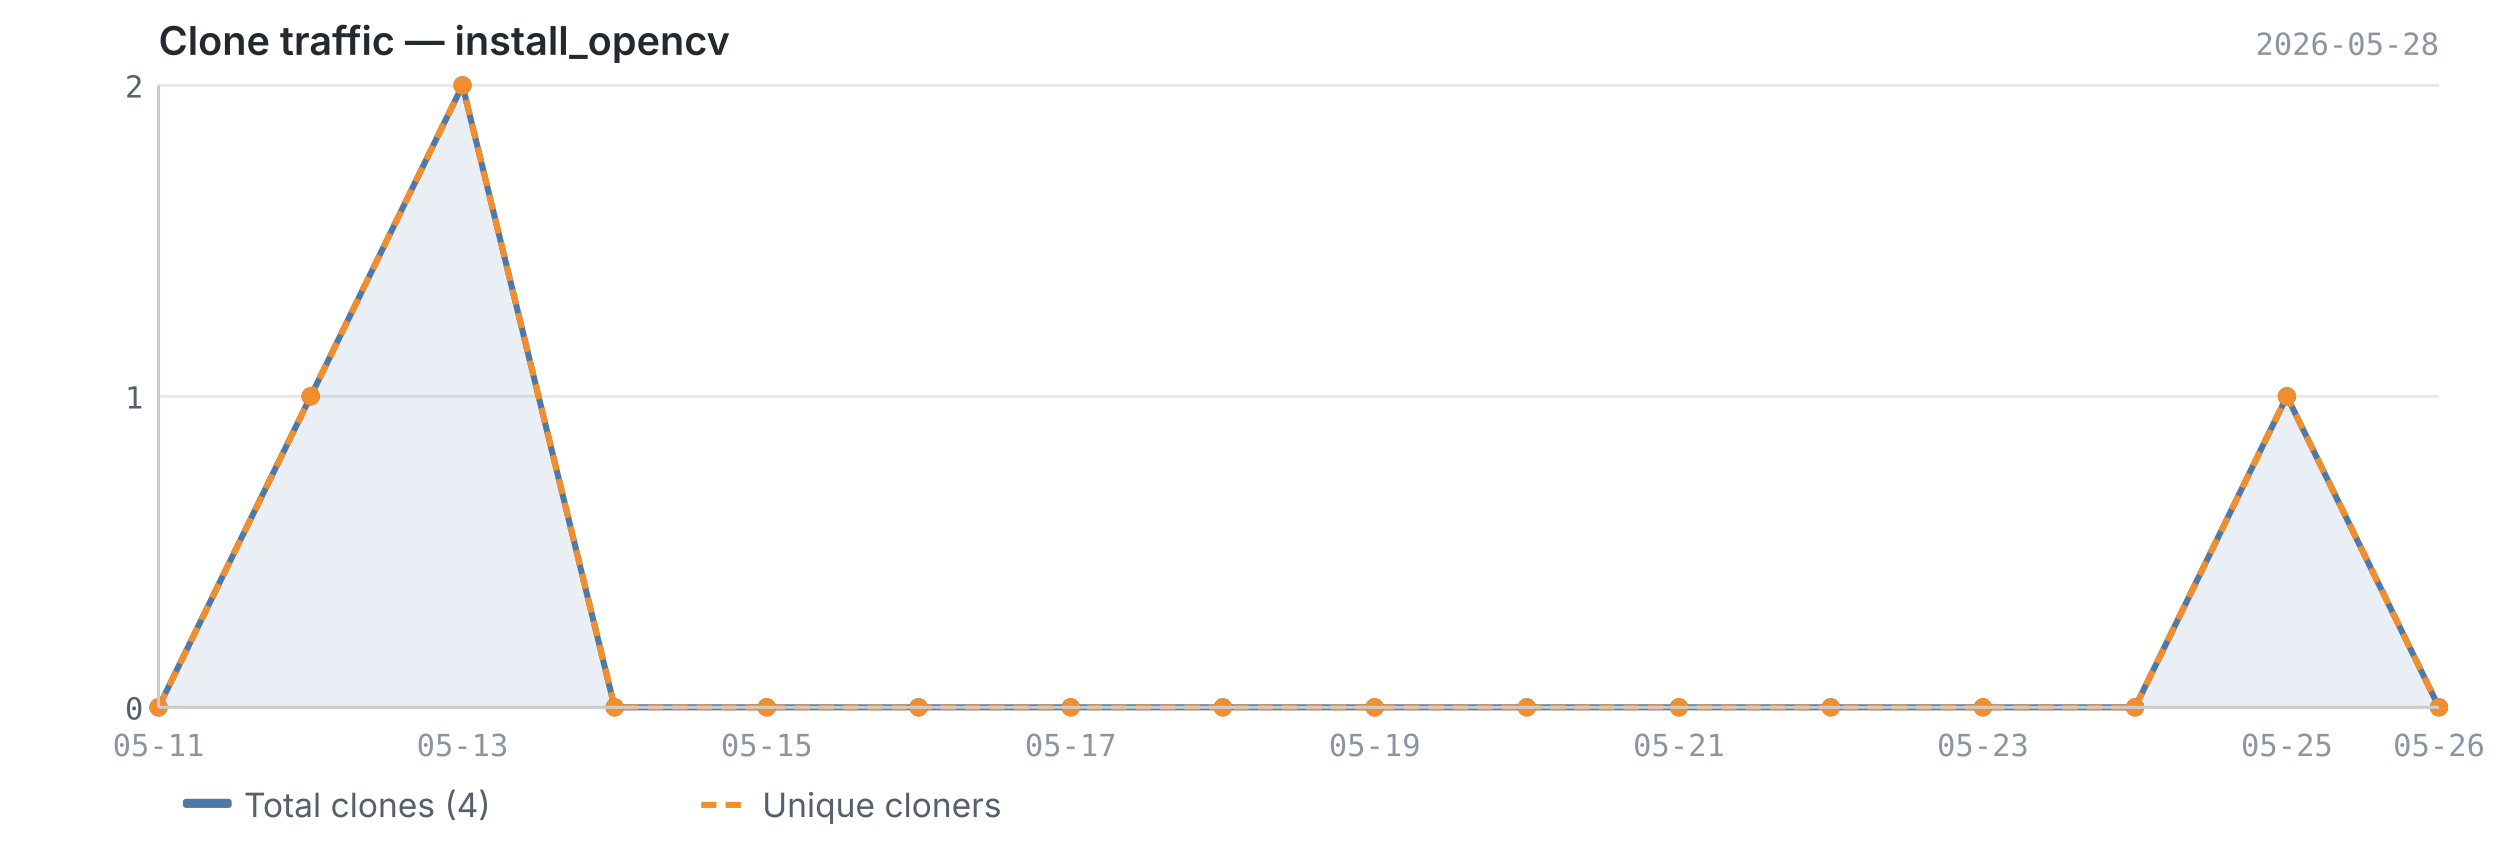
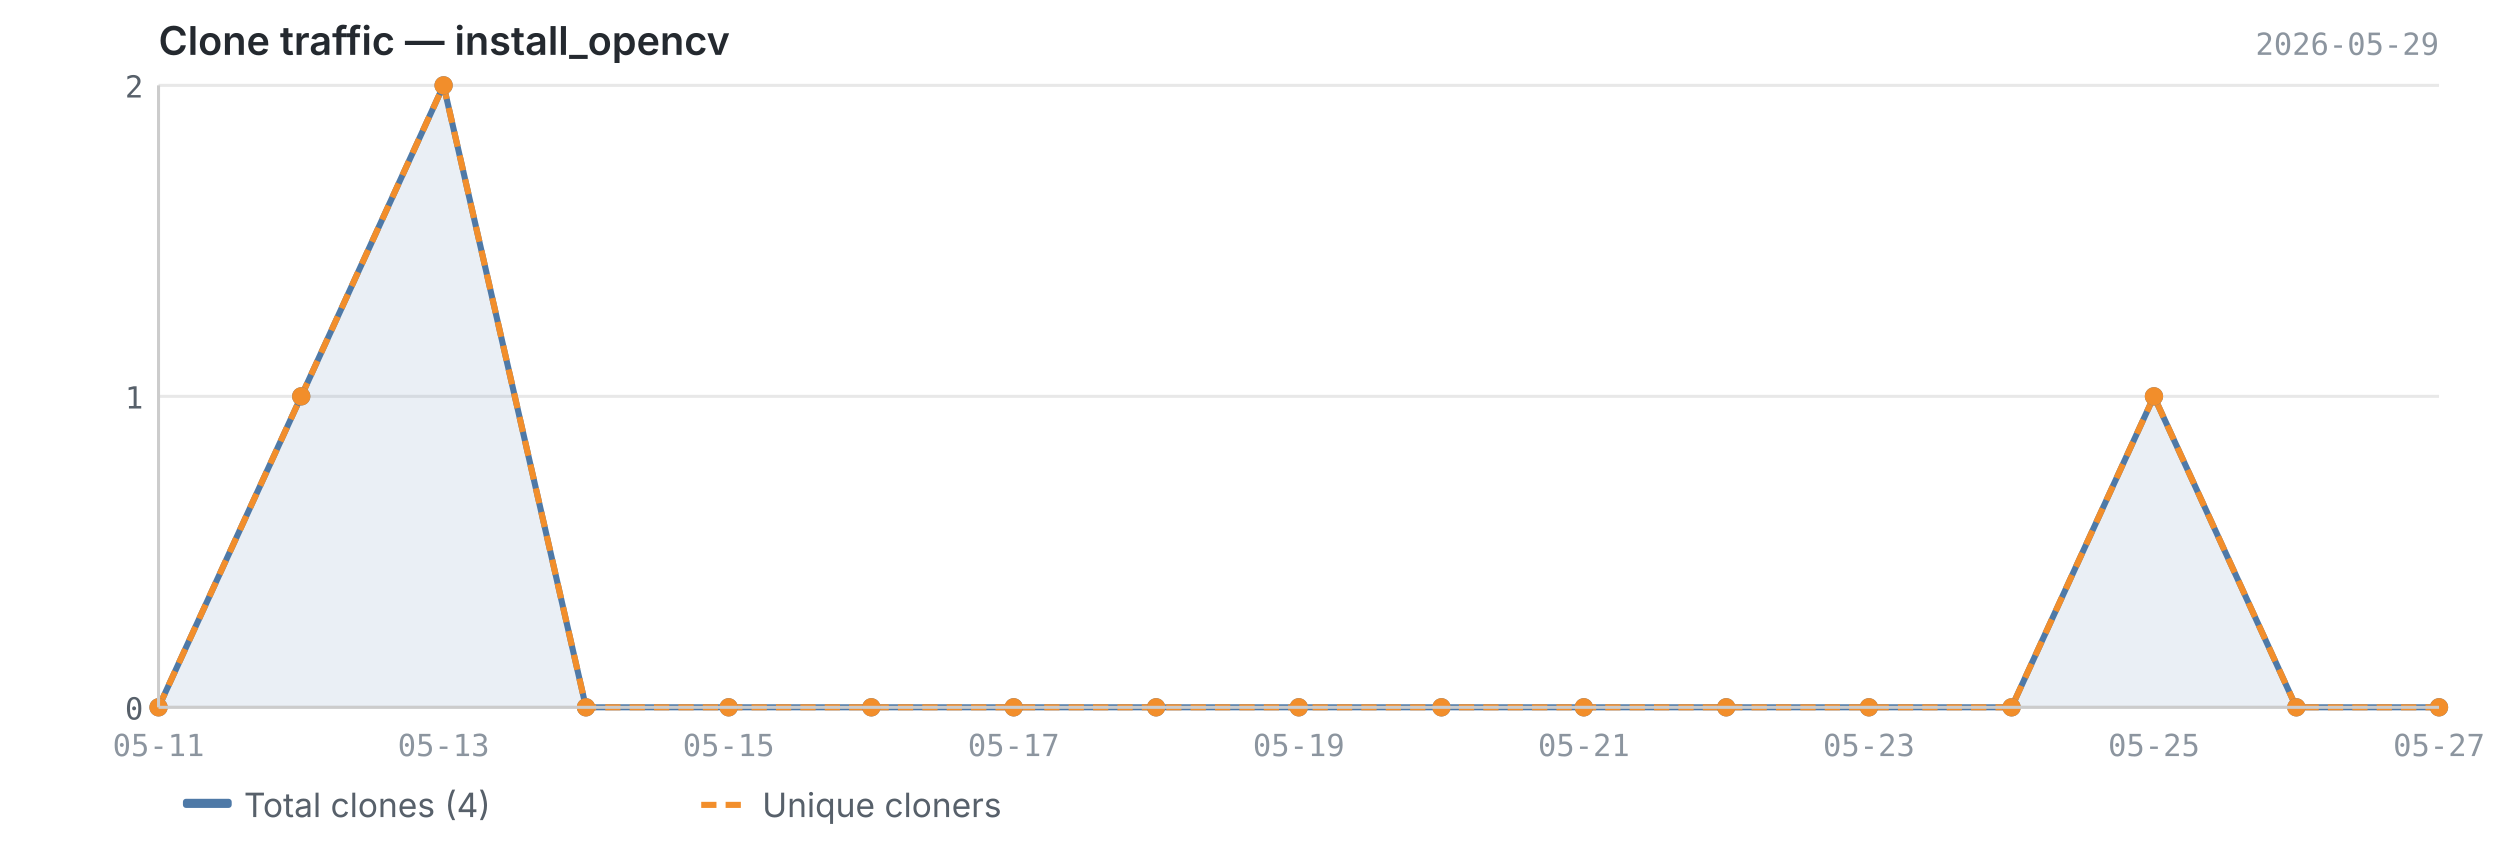
<svg xmlns="http://www.w3.org/2000/svg" viewBox="0 0 820 280" width="820" height="280">
  <text x="52" y="18" font-size="13" font-weight="600" fill="#24292f" font-family="-apple-system, BlinkMacSystemFont, 'Segoe UI', sans-serif">Clone traffic — install_opencv</text>
-   <text x="800" y="18" font-size="10" fill="#8c959f" font-family="ui-monospace, SFMono-Regular, 'SF Mono', Menlo, monospace" text-anchor="end">2026-05-28</text>
+   <text x="800" y="18" font-size="10" fill="#8c959f" font-family="ui-monospace, SFMono-Regular, 'SF Mono', Menlo, monospace" text-anchor="end">2026-05-29</text>
  <line x1="52" y1="232.0" x2="800" y2="232.0" stroke="#e8e8e8" stroke-width="1" />
  <line x1="52" y1="130.0" x2="800" y2="130.0" stroke="#e8e8e8" stroke-width="1" />
  <line x1="52" y1="28.0" x2="800" y2="28.0" stroke="#e8e8e8" stroke-width="1" />
-   <path d="M52.0,232.0 L52.0,232.0 L101.9,130.0 L151.7,28.0 L201.6,232.0 L251.5,232.0 L301.3,232.0 L351.2,232.0 L401.1,232.0 L450.9,232.0 L500.8,232.0 L550.7,232.0 L600.5,232.0 L650.4,232.0 L700.3,232.0 L750.1,130.0 L800.0,232.0 L800.0,232.0 L52.0,232.0Z" fill="#4e79a7" opacity="0.12" />
-   <polyline points="52.0,232.0 101.9,130.0 151.7,28.0 201.6,232.0 251.5,232.0 301.3,232.0 351.2,232.0 401.1,232.0 450.9,232.0 500.8,232.0 550.7,232.0 600.5,232.0 650.4,232.0 700.3,232.0 750.1,130.0 800.0,232.0" fill="none" stroke="#4e79a7" stroke-width="2" stroke-linejoin="round" />
-   <polyline points="52.0,232.0 101.9,130.0 151.7,28.0 201.6,232.0 251.5,232.0 301.3,232.0 351.2,232.0 401.1,232.0 450.9,232.0 500.8,232.0 550.7,232.0 600.5,232.0 650.4,232.0 700.3,232.0 750.1,130.0 800.0,232.0" fill="none" stroke="#f28e2b" stroke-width="2" stroke-linejoin="round" stroke-dasharray="5,3" />
+   <path d="M52.0,232.0 L52.0,232.0 L98.8,130.0 L145.5,28.0 L192.2,232.0 L239.0,232.0 L285.8,232.0 L332.5,232.0 L379.2,232.0 L426.0,232.0 L472.8,232.0 L519.5,232.0 L566.2,232.0 L613.0,232.0 L659.8,232.0 L706.5,130.0 L753.2,232.0 L800.0,232.0 L800.0,232.0 L52.0,232.0Z" fill="#4e79a7" opacity="0.12" />
+   <polyline points="52.0,232.0 98.8,130.0 145.5,28.0 192.2,232.0 239.0,232.0 285.8,232.0 332.5,232.0 379.2,232.0 426.0,232.0 472.8,232.0 519.5,232.0 566.2,232.0 613.0,232.0 659.8,232.0 706.5,130.0 753.2,232.0 800.0,232.0" fill="none" stroke="#4e79a7" stroke-width="2" stroke-linejoin="round" />
+   <polyline points="52.0,232.0 98.8,130.0 145.5,28.0 192.2,232.0 239.0,232.0 285.8,232.0 332.5,232.0 379.2,232.0 426.0,232.0 472.8,232.0 519.5,232.0 566.2,232.0 613.0,232.0 659.8,232.0 706.5,130.0 753.2,232.0 800.0,232.0" fill="none" stroke="#f28e2b" stroke-width="2" stroke-linejoin="round" stroke-dasharray="5,3" />
  <circle cx="52.0" cy="232.0" r="3" fill="#4e79a7" />
-   <circle cx="101.9" cy="130.0" r="3" fill="#4e79a7" />
-   <circle cx="151.7" cy="28.0" r="3" fill="#4e79a7" />
-   <circle cx="201.6" cy="232.0" r="3" fill="#4e79a7" />
-   <circle cx="251.5" cy="232.0" r="3" fill="#4e79a7" />
-   <circle cx="301.3" cy="232.0" r="3" fill="#4e79a7" />
-   <circle cx="351.2" cy="232.0" r="3" fill="#4e79a7" />
-   <circle cx="401.1" cy="232.0" r="3" fill="#4e79a7" />
-   <circle cx="450.9" cy="232.0" r="3" fill="#4e79a7" />
-   <circle cx="500.8" cy="232.0" r="3" fill="#4e79a7" />
-   <circle cx="550.7" cy="232.0" r="3" fill="#4e79a7" />
-   <circle cx="600.5" cy="232.0" r="3" fill="#4e79a7" />
-   <circle cx="650.4" cy="232.0" r="3" fill="#4e79a7" />
-   <circle cx="700.3" cy="232.0" r="3" fill="#4e79a7" />
-   <circle cx="750.1" cy="130.0" r="3" fill="#4e79a7" />
+   <circle cx="98.8" cy="130.0" r="3" fill="#4e79a7" />
+   <circle cx="145.5" cy="28.0" r="3" fill="#4e79a7" />
+   <circle cx="192.2" cy="232.0" r="3" fill="#4e79a7" />
+   <circle cx="239.0" cy="232.0" r="3" fill="#4e79a7" />
+   <circle cx="285.8" cy="232.0" r="3" fill="#4e79a7" />
+   <circle cx="332.5" cy="232.0" r="3" fill="#4e79a7" />
+   <circle cx="379.2" cy="232.0" r="3" fill="#4e79a7" />
+   <circle cx="426.0" cy="232.0" r="3" fill="#4e79a7" />
+   <circle cx="472.8" cy="232.0" r="3" fill="#4e79a7" />
+   <circle cx="519.5" cy="232.0" r="3" fill="#4e79a7" />
+   <circle cx="566.2" cy="232.0" r="3" fill="#4e79a7" />
+   <circle cx="613.0" cy="232.0" r="3" fill="#4e79a7" />
+   <circle cx="659.8" cy="232.0" r="3" fill="#4e79a7" />
+   <circle cx="706.5" cy="130.0" r="3" fill="#4e79a7" />
+   <circle cx="753.2" cy="232.0" r="3" fill="#4e79a7" />
  <circle cx="800.0" cy="232.0" r="3" fill="#4e79a7" />
  <circle cx="52.0" cy="232.0" r="3" fill="#f28e2b" />
-   <circle cx="101.9" cy="130.0" r="3" fill="#f28e2b" />
-   <circle cx="151.7" cy="28.0" r="3" fill="#f28e2b" />
-   <circle cx="201.6" cy="232.0" r="3" fill="#f28e2b" />
-   <circle cx="251.5" cy="232.0" r="3" fill="#f28e2b" />
-   <circle cx="301.3" cy="232.0" r="3" fill="#f28e2b" />
-   <circle cx="351.2" cy="232.0" r="3" fill="#f28e2b" />
-   <circle cx="401.1" cy="232.0" r="3" fill="#f28e2b" />
-   <circle cx="450.9" cy="232.0" r="3" fill="#f28e2b" />
-   <circle cx="500.8" cy="232.0" r="3" fill="#f28e2b" />
-   <circle cx="550.7" cy="232.0" r="3" fill="#f28e2b" />
-   <circle cx="600.5" cy="232.0" r="3" fill="#f28e2b" />
-   <circle cx="650.4" cy="232.0" r="3" fill="#f28e2b" />
-   <circle cx="700.3" cy="232.0" r="3" fill="#f28e2b" />
-   <circle cx="750.1" cy="130.0" r="3" fill="#f28e2b" />
+   <circle cx="98.8" cy="130.0" r="3" fill="#f28e2b" />
+   <circle cx="145.5" cy="28.0" r="3" fill="#f28e2b" />
+   <circle cx="192.2" cy="232.0" r="3" fill="#f28e2b" />
+   <circle cx="239.0" cy="232.0" r="3" fill="#f28e2b" />
+   <circle cx="285.8" cy="232.0" r="3" fill="#f28e2b" />
+   <circle cx="332.5" cy="232.0" r="3" fill="#f28e2b" />
+   <circle cx="379.2" cy="232.0" r="3" fill="#f28e2b" />
+   <circle cx="426.0" cy="232.0" r="3" fill="#f28e2b" />
+   <circle cx="472.8" cy="232.0" r="3" fill="#f28e2b" />
+   <circle cx="519.5" cy="232.0" r="3" fill="#f28e2b" />
+   <circle cx="566.2" cy="232.0" r="3" fill="#f28e2b" />
+   <circle cx="613.0" cy="232.0" r="3" fill="#f28e2b" />
+   <circle cx="659.8" cy="232.0" r="3" fill="#f28e2b" />
+   <circle cx="706.5" cy="130.0" r="3" fill="#f28e2b" />
+   <circle cx="753.2" cy="232.0" r="3" fill="#f28e2b" />
  <circle cx="800.0" cy="232.0" r="3" fill="#f28e2b" />
  <line x1="52" y1="28" x2="52" y2="232" stroke="#cccccc" stroke-width="1" />
  <line x1="52" y1="232" x2="800" y2="232" stroke="#cccccc" stroke-width="1" />
  <text x="47" y="236.0" text-anchor="end" font-size="10" fill="#57606a" font-family="ui-monospace, SFMono-Regular, 'SF Mono', Menlo, monospace">0</text>
  <text x="47" y="134.0" text-anchor="end" font-size="10" fill="#57606a" font-family="ui-monospace, SFMono-Regular, 'SF Mono', Menlo, monospace">1</text>
  <text x="47" y="32.0" text-anchor="end" font-size="10" fill="#57606a" font-family="ui-monospace, SFMono-Regular, 'SF Mono', Menlo, monospace">2</text>
  <text x="52.0" y="248" text-anchor="middle" font-size="10" fill="#8c959f" font-family="ui-monospace, SFMono-Regular, 'SF Mono', Menlo, monospace">05-11</text>
-   <text x="151.7" y="248" text-anchor="middle" font-size="10" fill="#8c959f" font-family="ui-monospace, SFMono-Regular, 'SF Mono', Menlo, monospace">05-13</text>
-   <text x="251.5" y="248" text-anchor="middle" font-size="10" fill="#8c959f" font-family="ui-monospace, SFMono-Regular, 'SF Mono', Menlo, monospace">05-15</text>
-   <text x="351.2" y="248" text-anchor="middle" font-size="10" fill="#8c959f" font-family="ui-monospace, SFMono-Regular, 'SF Mono', Menlo, monospace">05-17</text>
-   <text x="450.9" y="248" text-anchor="middle" font-size="10" fill="#8c959f" font-family="ui-monospace, SFMono-Regular, 'SF Mono', Menlo, monospace">05-19</text>
-   <text x="550.7" y="248" text-anchor="middle" font-size="10" fill="#8c959f" font-family="ui-monospace, SFMono-Regular, 'SF Mono', Menlo, monospace">05-21</text>
-   <text x="650.4" y="248" text-anchor="middle" font-size="10" fill="#8c959f" font-family="ui-monospace, SFMono-Regular, 'SF Mono', Menlo, monospace">05-23</text>
-   <text x="750.1" y="248" text-anchor="middle" font-size="10" fill="#8c959f" font-family="ui-monospace, SFMono-Regular, 'SF Mono', Menlo, monospace">05-25</text>
-   <text x="800.0" y="248" text-anchor="middle" font-size="10" fill="#8c959f" font-family="ui-monospace, SFMono-Regular, 'SF Mono', Menlo, monospace">05-26</text>
+   <text x="145.5" y="248" text-anchor="middle" font-size="10" fill="#8c959f" font-family="ui-monospace, SFMono-Regular, 'SF Mono', Menlo, monospace">05-13</text>
+   <text x="239.0" y="248" text-anchor="middle" font-size="10" fill="#8c959f" font-family="ui-monospace, SFMono-Regular, 'SF Mono', Menlo, monospace">05-15</text>
+   <text x="332.5" y="248" text-anchor="middle" font-size="10" fill="#8c959f" font-family="ui-monospace, SFMono-Regular, 'SF Mono', Menlo, monospace">05-17</text>
+   <text x="426.0" y="248" text-anchor="middle" font-size="10" fill="#8c959f" font-family="ui-monospace, SFMono-Regular, 'SF Mono', Menlo, monospace">05-19</text>
+   <text x="519.5" y="248" text-anchor="middle" font-size="10" fill="#8c959f" font-family="ui-monospace, SFMono-Regular, 'SF Mono', Menlo, monospace">05-21</text>
+   <text x="613.0" y="248" text-anchor="middle" font-size="10" fill="#8c959f" font-family="ui-monospace, SFMono-Regular, 'SF Mono', Menlo, monospace">05-23</text>
+   <text x="706.5" y="248" text-anchor="middle" font-size="10" fill="#8c959f" font-family="ui-monospace, SFMono-Regular, 'SF Mono', Menlo, monospace">05-25</text>
+   <text x="800.0" y="248" text-anchor="middle" font-size="10" fill="#8c959f" font-family="ui-monospace, SFMono-Regular, 'SF Mono', Menlo, monospace">05-27</text>
  <rect x="60" y="262" width="16" height="3" fill="#4e79a7" rx="1" />
  <text x="80" y="268" font-size="11" fill="#57606a" font-family="-apple-system, BlinkMacSystemFont, 'Segoe UI', sans-serif">Total clones (4)</text>
  <line x1="230" y1="264" x2="246" y2="264" stroke="#f28e2b" stroke-width="2" stroke-dasharray="5,3" />
  <text x="250" y="268" font-size="11" fill="#57606a" font-family="-apple-system, BlinkMacSystemFont, 'Segoe UI', sans-serif">Unique cloners</text>
</svg>
